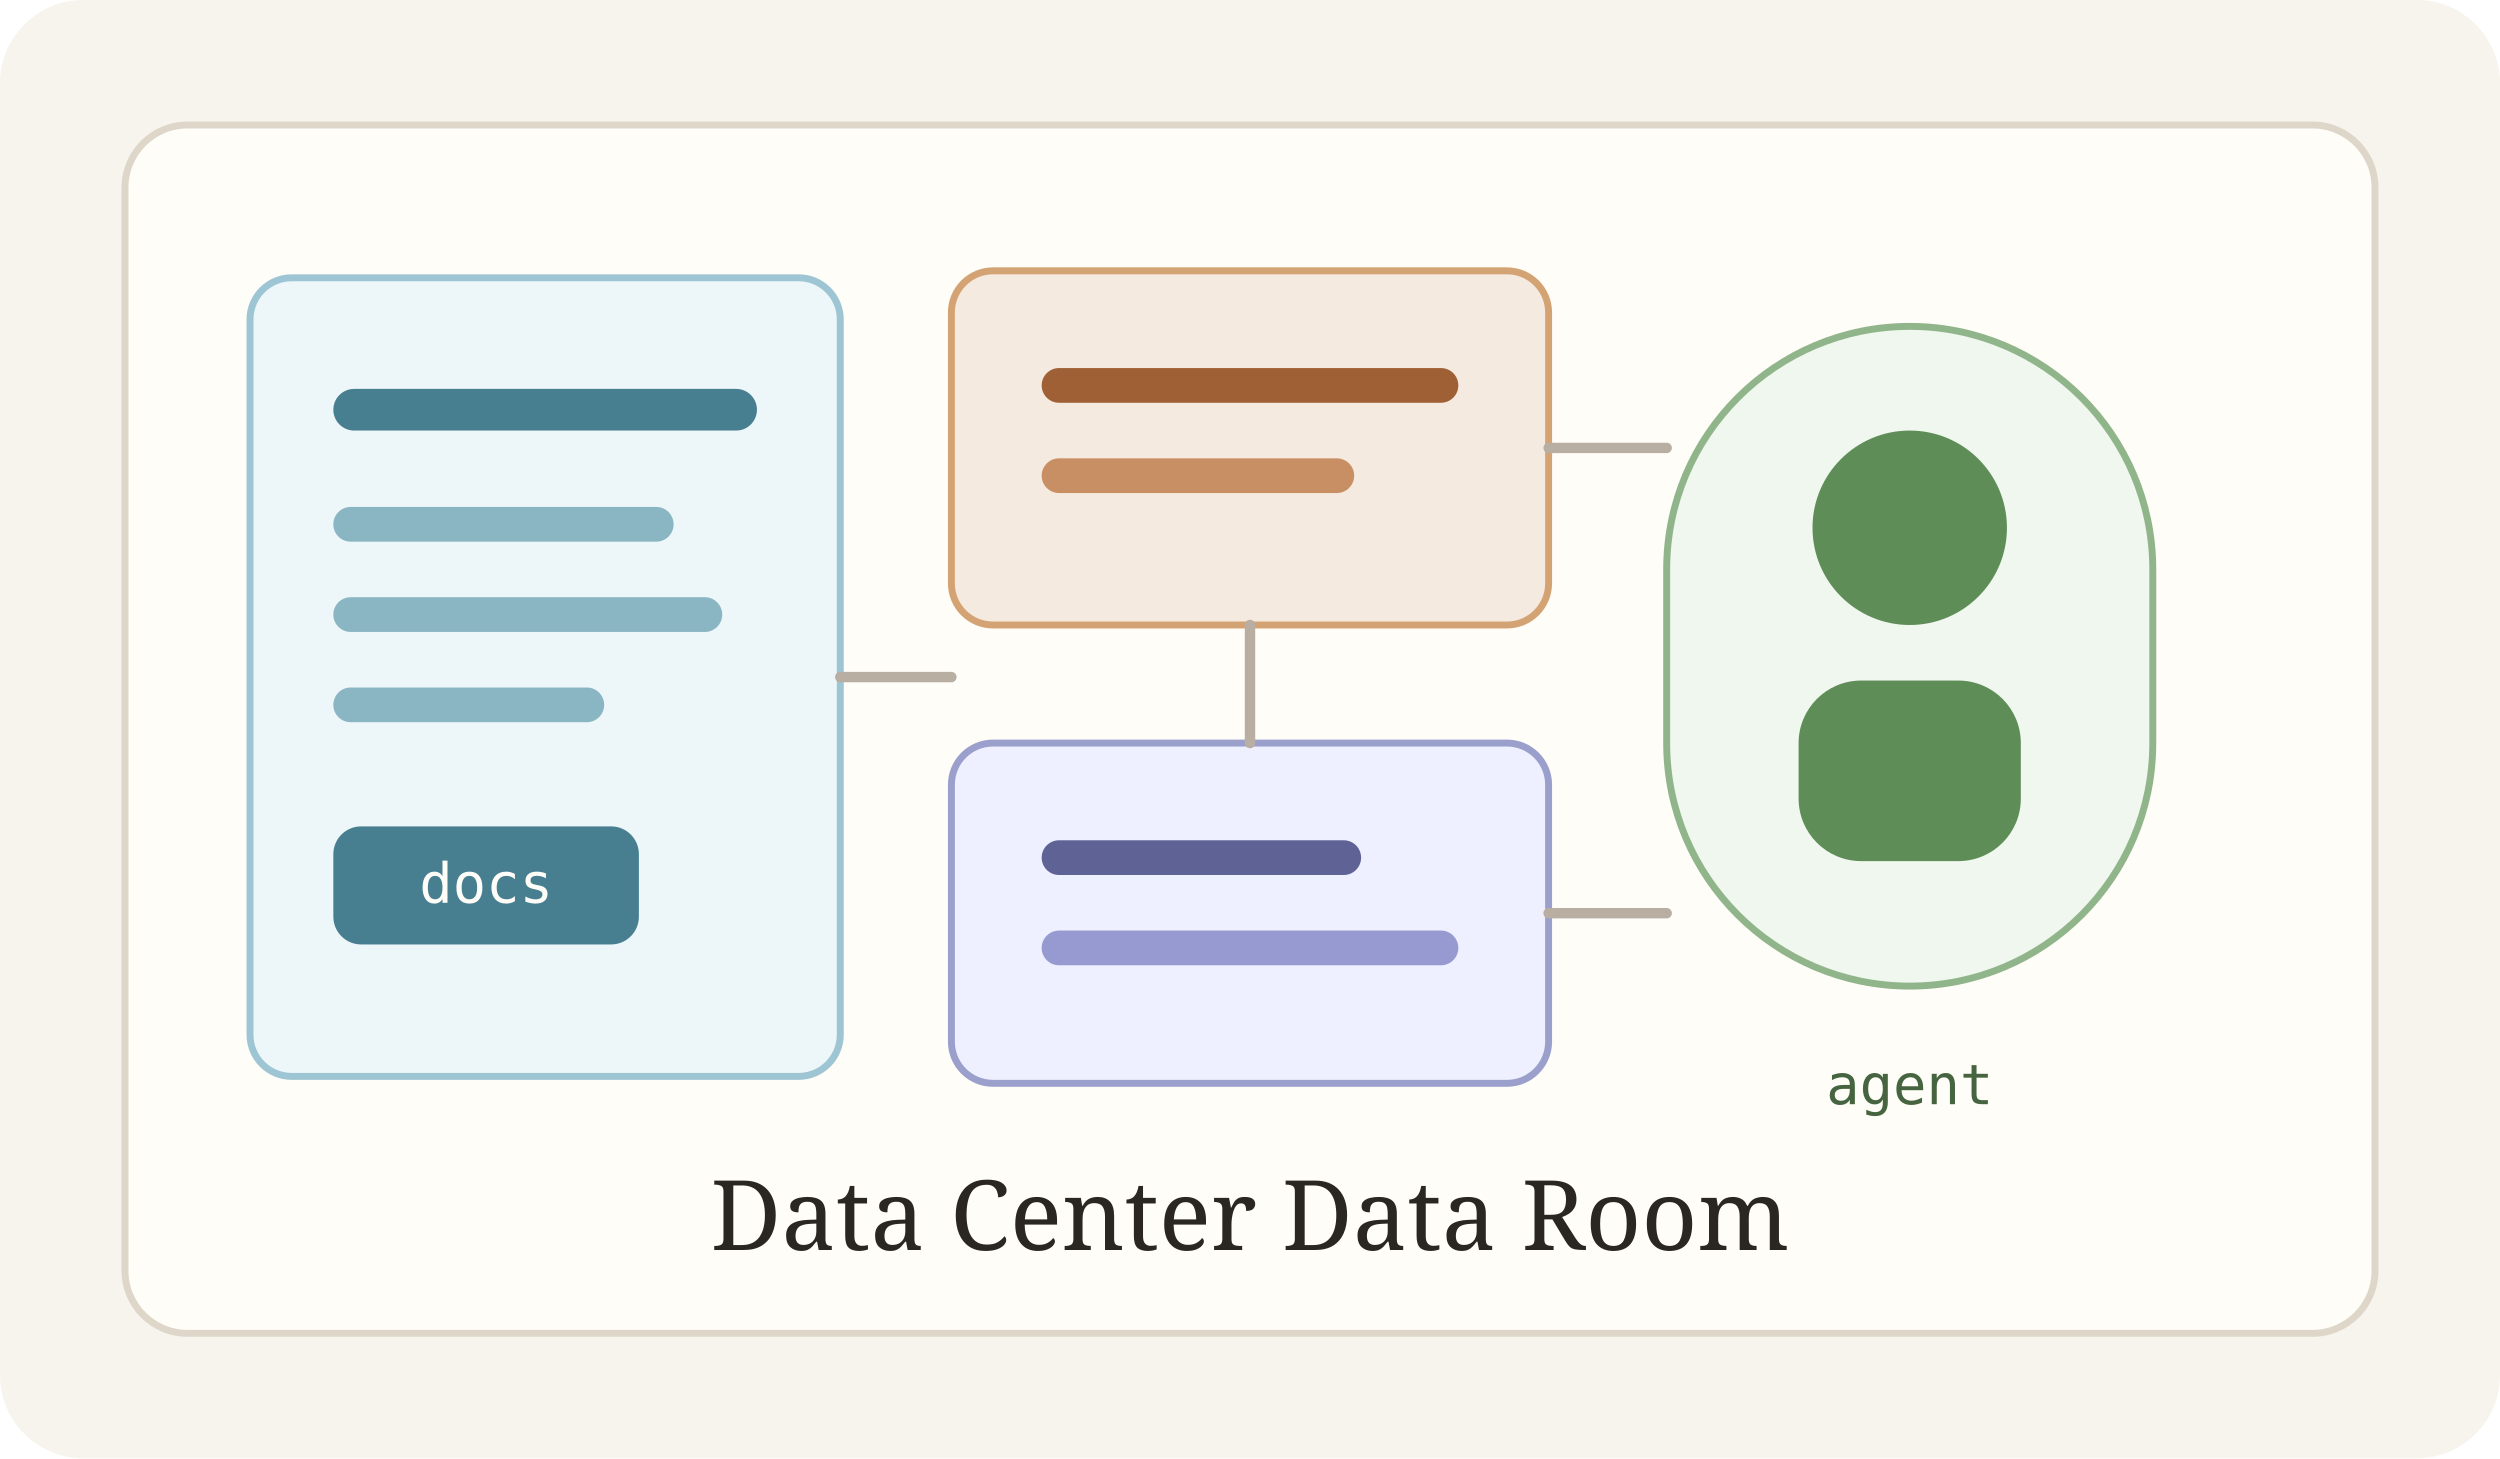
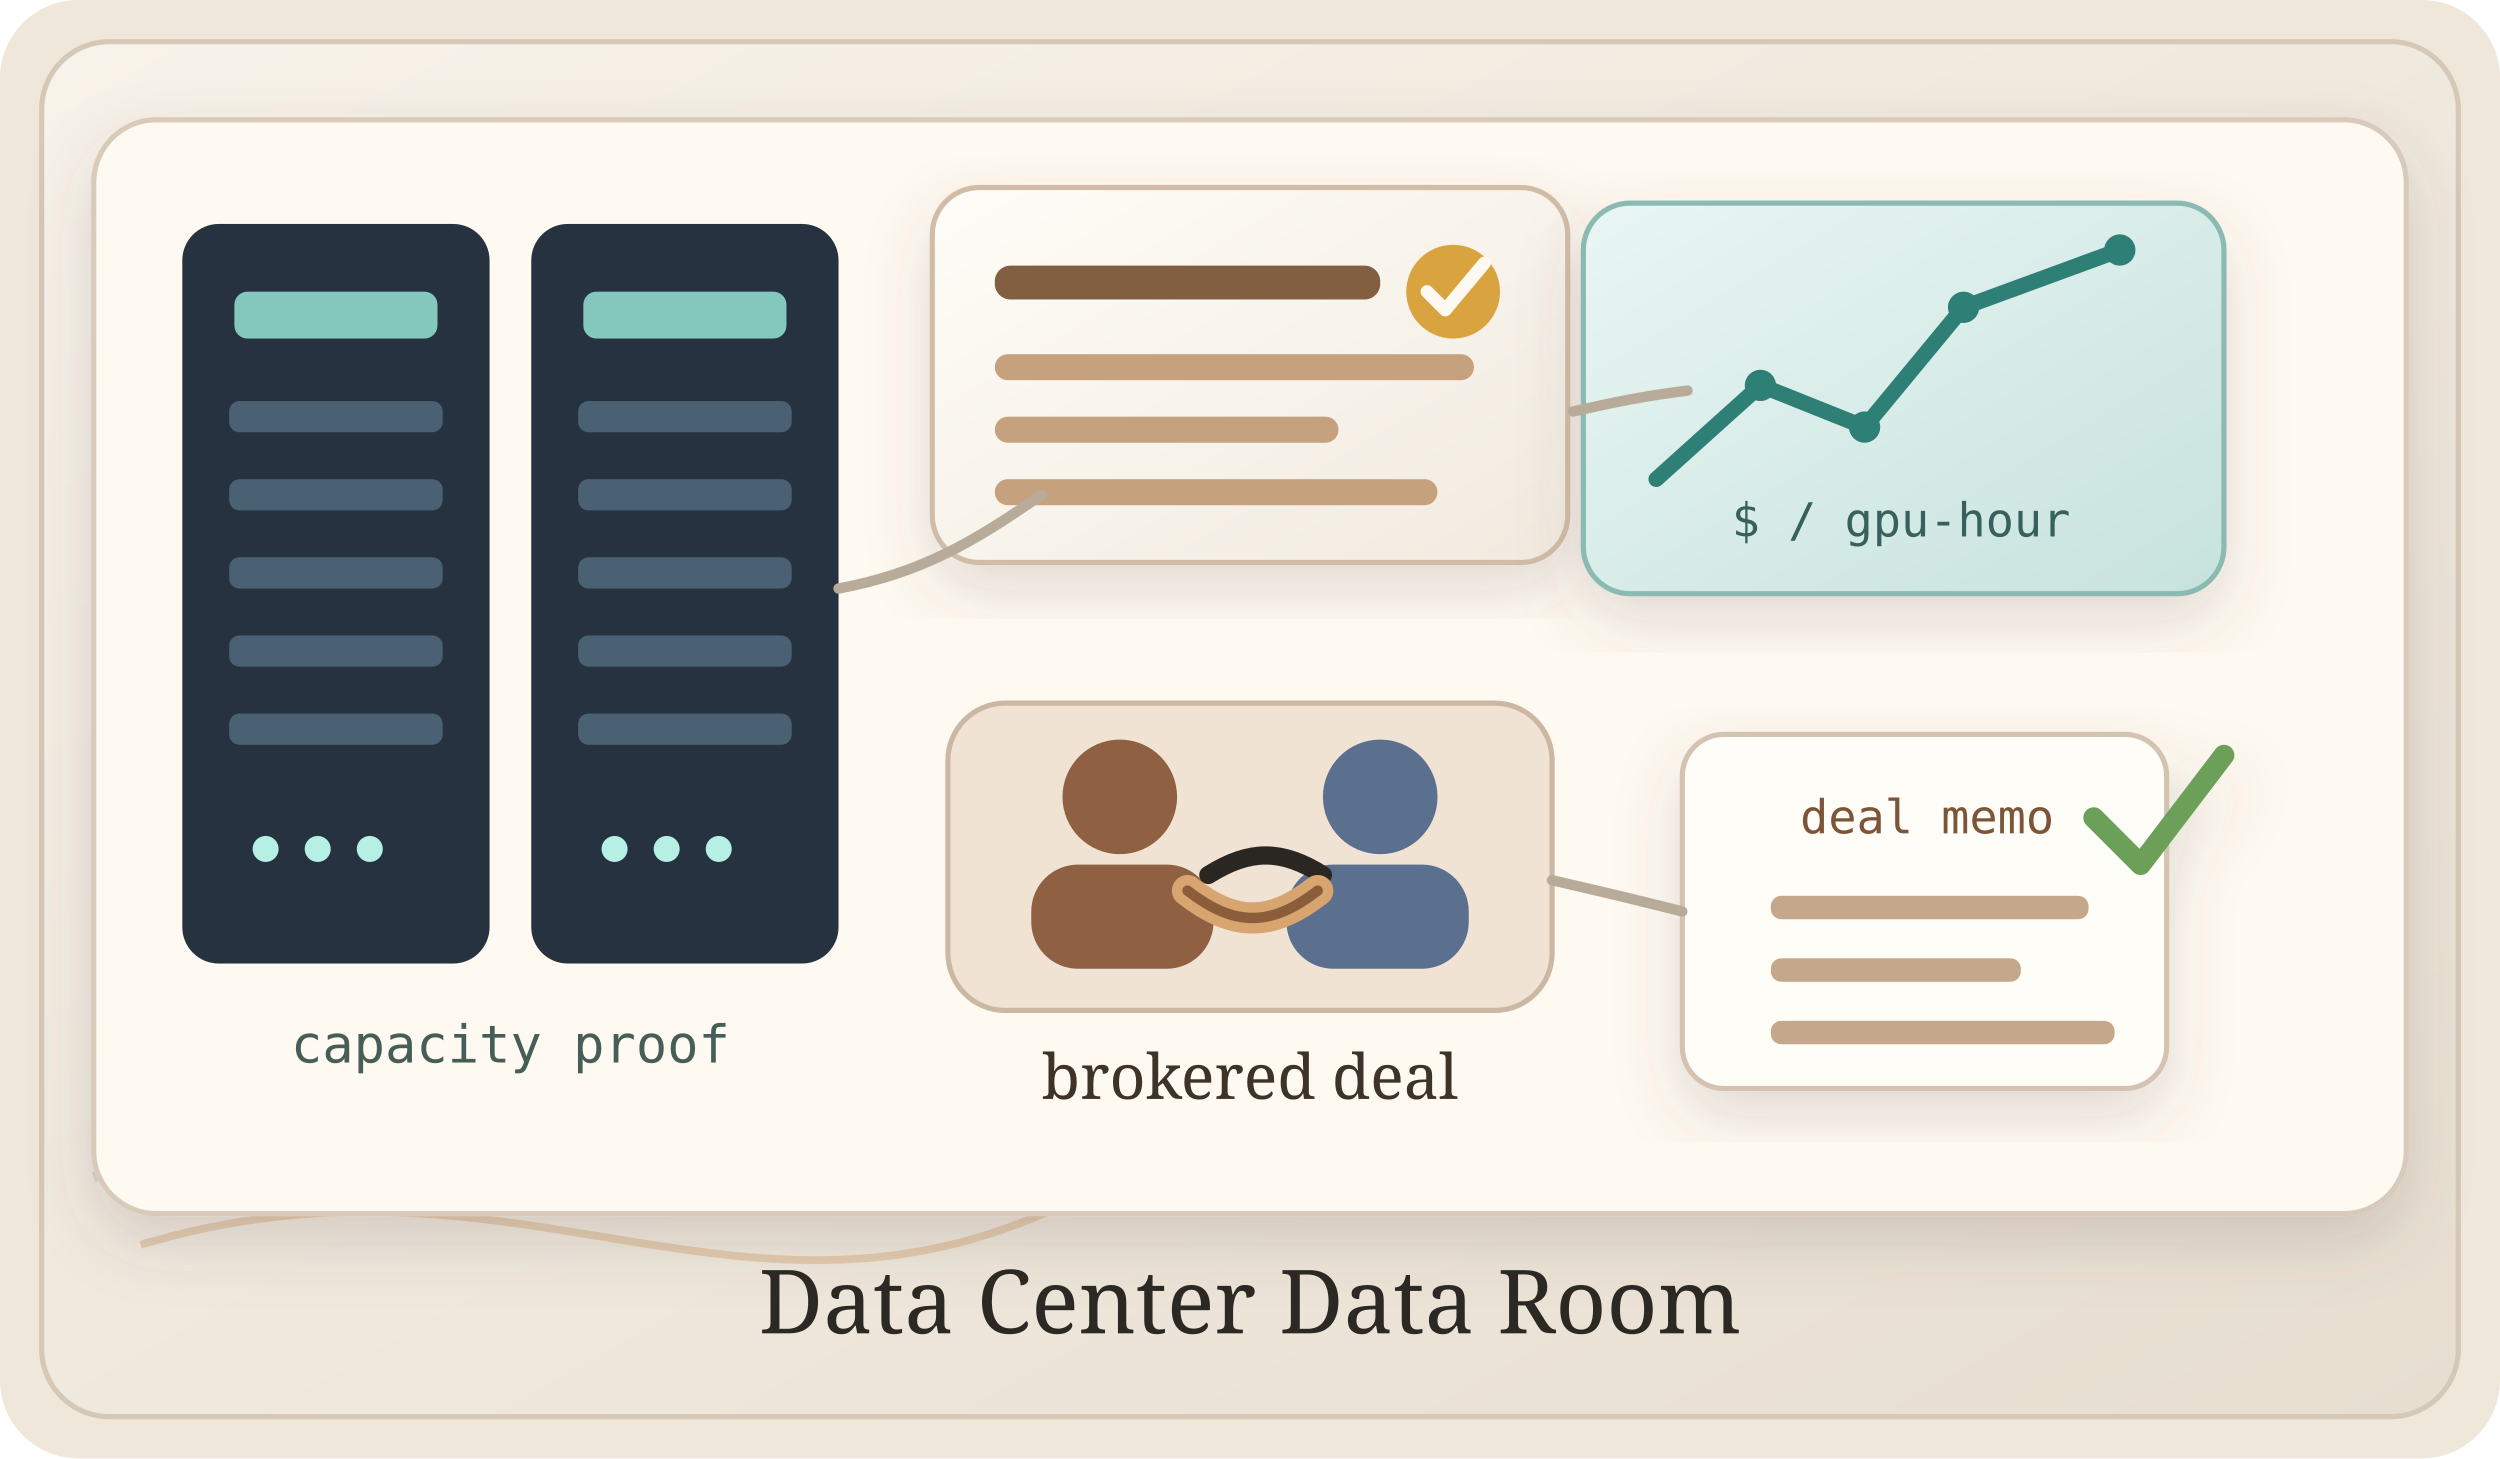
- <svg xmlns="http://www.w3.org/2000/svg" viewBox="0 0 720 420" role="img" aria-labelledby="title desc">
-   <rect width="720" height="420" rx="24" fill="#f7f4ed" />
-   <rect x="36" y="36" width="648" height="348" rx="18" fill="#fffdf8" stroke="#ded6c9" stroke-width="2" />
-   <rect x="72" y="80" width="170" height="230" rx="12" fill="#edf6f9" stroke="#9ec5d3" stroke-width="2" />
-   <rect x="96" y="112" width="122" height="12" rx="6" fill="#477f91" />
-   <rect x="96" y="146" width="98" height="10" rx="5" fill="#8ab5c2" />
-   <rect x="96" y="172" width="112" height="10" rx="5" fill="#8ab5c2" />
-   <rect x="96" y="198" width="78" height="10" rx="5" fill="#8ab5c2" />
-   <rect x="96" y="238" width="88" height="34" rx="8" fill="#477f91" />
-   <text x="140" y="260" text-anchor="middle" font-family="monospace" font-size="16" fill="#fffdf8">docs</text>
-   <rect x="274" y="78" width="172" height="102" rx="12" fill="#f5eadf" stroke="#d4a373" stroke-width="2" />
-   <rect x="300" y="106" width="120" height="10" rx="5" fill="#a06035" />
-   <rect x="300" y="132" width="90" height="10" rx="5" fill="#c98f64" />
-   <rect x="274" y="214" width="172" height="98" rx="12" fill="#eef0ff" stroke="#9a9fcc" stroke-width="2" />
-   <rect x="300" y="242" width="92" height="10" rx="5" fill="#5f6295" />
-   <rect x="300" y="268" width="120" height="10" rx="5" fill="#969ad0" />
-   <rect x="480" y="94" width="140" height="190" rx="70" fill="#f0f7ef" stroke="#91b58a" stroke-width="2" />
-   <circle cx="550" cy="152" r="28" fill="#5f8d58" />
-   <rect x="518" y="196" width="64" height="52" rx="18" fill="#5f8d58" />
-   <text x="550" y="318" text-anchor="middle" font-family="monospace" font-size="16" fill="#45643f">agent</text>
-   <path d="M242 195H274" stroke="#b8aea1" stroke-width="3" stroke-linecap="round" />
-   <path d="M446 129H480" stroke="#b8aea1" stroke-width="3" stroke-linecap="round" />
-   <path d="M446 263H480" stroke="#b8aea1" stroke-width="3" stroke-linecap="round" />
-   <path d="M360 180v34" stroke="#b8aea1" stroke-width="3" stroke-linecap="round" />
-   <text x="360" y="360" text-anchor="middle" font-family="Georgia, serif" font-size="28" fill="#2a2723">Data Center Data Room</text>
+ <svg xmlns="http://www.w3.org/2000/svg" viewBox="0 0 960 560" role="img" aria-labelledby="title desc">
+   <defs>
+     <linearGradient id="paper" x1="0" x2="1" y1="0" y2="1">
+       <stop offset="0" stop-color="#fffdf8" />
+       <stop offset="1" stop-color="#f1eadf" />
+     </linearGradient>
+     <linearGradient id="room" x1="0" x2="1" y1="0" y2="1">
+       <stop offset="0" stop-color="#f8f3ea" />
+       <stop offset="1" stop-color="#e7ded0" />
+     </linearGradient>
+     <linearGradient id="screen" x1="0" x2="1" y1="0" y2="1">
+       <stop offset="0" stop-color="#e9f6f4" />
+       <stop offset="1" stop-color="#c7e2dd" />
+     </linearGradient>
+     <filter id="shadow" x="-15%" y="-15%" width="130%" height="130%">
+       <feDropShadow dx="0" dy="10" stdDeviation="12" flood-color="#5b5144" flood-opacity=".18" />
+     </filter>
+   </defs>
+   <rect width="960" height="560" rx="30" fill="#efe7da" />
+   <rect x="16" y="16" width="928" height="528" rx="26" fill="url(#room)" stroke="#d6c8b7" stroke-width="2" />
+   <g opacity=".42">
+     <path d="M36 452 C172 406 232 488 358 440 C484 392 546 416 650 366 C738 324 820 348 924 292" fill="none" stroke="#a7b9b0" stroke-width="4" />
+     <path d="M54 478 C194 436 278 516 396 468 C516 418 584 450 692 396 C774 354 836 376 914 332" fill="none" stroke="#d0a171" stroke-width="3" />
+   </g>
+   <g filter="url(#shadow)">
+     <rect x="36" y="46" width="888" height="420" rx="24" fill="#fffaf1" stroke="#d9cbbb" stroke-width="2" />
+   </g>
+   <g>
+     <rect x="70" y="86" width="118" height="284" rx="14" fill="#26323f" />
+     <rect x="204" y="86" width="118" height="284" rx="14" fill="#26323f" />
+     <rect x="90" y="112" width="78" height="18" rx="5" fill="#84c7bd" />
+     <rect x="224" y="112" width="78" height="18" rx="5" fill="#84c7bd" />
+     <g fill="#496172">
+       <rect x="88" y="154" width="82" height="12" rx="4" />
+       <rect x="88" y="184" width="82" height="12" rx="4" />
+       <rect x="88" y="214" width="82" height="12" rx="4" />
+       <rect x="88" y="244" width="82" height="12" rx="4" />
+       <rect x="88" y="274" width="82" height="12" rx="4" />
+       <rect x="222" y="154" width="82" height="12" rx="4" />
+       <rect x="222" y="184" width="82" height="12" rx="4" />
+       <rect x="222" y="214" width="82" height="12" rx="4" />
+       <rect x="222" y="244" width="82" height="12" rx="4" />
+       <rect x="222" y="274" width="82" height="12" rx="4" />
+     </g>
+     <g fill="#b6efe4">
+       <circle cx="102" cy="326" r="5" />
+       <circle cx="122" cy="326" r="5" />
+       <circle cx="142" cy="326" r="5" />
+       <circle cx="236" cy="326" r="5" />
+       <circle cx="256" cy="326" r="5" />
+       <circle cx="276" cy="326" r="5" />
+     </g>
+     <text x="196" y="408" text-anchor="middle" font-family="monospace" font-size="20" fill="#465d58">capacity proof</text>
+   </g>
+   <g filter="url(#shadow)">
+     <rect x="358" y="72" width="244" height="144" rx="18" fill="url(#paper)" stroke="#d1bda7" stroke-width="2" />
+     <rect x="382" y="102" width="148" height="13" rx="6" fill="#835f42" />
+     <rect x="382" y="136" width="184" height="10" rx="5" fill="#c6a17e" />
+     <rect x="382" y="160" width="132" height="10" rx="5" fill="#c6a17e" />
+     <rect x="382" y="184" width="170" height="10" rx="5" fill="#c6a17e" />
+     <circle cx="558" cy="112" r="18" fill="#d9a441" />
+     <path d="M548 112 l7 7 l15 -18" fill="none" stroke="#fffaf1" stroke-width="5" stroke-linecap="round" stroke-linejoin="round" />
+   </g>
+   <g filter="url(#shadow)">
+     <rect x="608" y="78" width="246" height="150" rx="18" fill="url(#screen)" stroke="#8bbab3" stroke-width="2" />
+     <path d="M636 184 L676 148 L716 164 L754 118 L814 96" fill="none" stroke="#2d7f75" stroke-width="6" stroke-linecap="round" stroke-linejoin="round" />
+     <g fill="#2d7f75">
+       <circle cx="676" cy="148" r="6" />
+       <circle cx="716" cy="164" r="6" />
+       <circle cx="754" cy="118" r="6" />
+       <circle cx="814" cy="96" r="6" />
+     </g>
+     <text x="730" y="206" text-anchor="middle" font-family="monospace" font-size="18" fill="#38615d">$ / gpu-hour</text>
+   </g>
+   <g>
+     <rect x="364" y="270" width="232" height="118" rx="22" fill="#f0e3d4" stroke="#cbb8a3" stroke-width="2" />
+     <circle cx="430" cy="306" r="22" fill="#8f6042" />
+     <circle cx="530" cy="306" r="22" fill="#5b6f8f" />
+     <rect x="396" y="332" width="70" height="40" rx="18" fill="#8f6042" />
+     <rect x="494" y="332" width="70" height="40" rx="18" fill="#5b6f8f" />
+     <path d="M464 336 C480 326 492 326 508 336" fill="none" stroke="#2a2723" stroke-width="7" stroke-linecap="round" />
+     <path d="M456 342 C474 356 488 356 506 342" fill="none" stroke="#d8a46f" stroke-width="12" stroke-linecap="round" />
+     <path d="M456 342 C474 356 488 356 506 342" fill="none" stroke="#8b5d3b" stroke-width="4" stroke-linecap="round" />
+     <text x="480" y="422" text-anchor="middle" font-family="Georgia, serif" font-size="24" fill="#3d3328">brokered deal</text>
+   </g>
+   <g filter="url(#shadow)">
+     <path d="M662 282 h154 a16 16 0 0 1 16 16 v104 a16 16 0 0 1 -16 16 h-154 a16 16 0 0 1 -16 -16 v-104 a16 16 0 0 1 16 -16 z" fill="#fffdf8" stroke="#d4c3b2" stroke-width="2" />
+     <text x="740" y="320" text-anchor="middle" font-family="monospace" font-size="18" fill="#7c5539">deal memo</text>
+     <rect x="680" y="344" width="122" height="9" rx="4" fill="#c5a88c" />
+     <rect x="680" y="368" width="96" height="9" rx="4" fill="#c5a88c" />
+     <rect x="680" y="392" width="132" height="9" rx="4" fill="#c5a88c" />
+     <path d="M804 314 l18 18 l32 -42" fill="none" stroke="#6c9f58" stroke-width="8" stroke-linecap="round" stroke-linejoin="round" />
+   </g>
+   <g>
+     <path d="M322 226 C354 220 374 208 400 190" fill="none" stroke="#b8ab9a" stroke-width="4" stroke-linecap="round" />
+     <path d="M604 158 C622 154 632 152 648 150" fill="none" stroke="#b8ab9a" stroke-width="4" stroke-linecap="round" />
+     <path d="M596 338 C622 344 630 346 646 350" fill="none" stroke="#b8ab9a" stroke-width="4" stroke-linecap="round" />
+   </g>
+   <text x="480" y="512" text-anchor="middle" font-family="Georgia, serif" font-size="34" fill="#2c2924">Data Center Data Room</text>
</svg>
